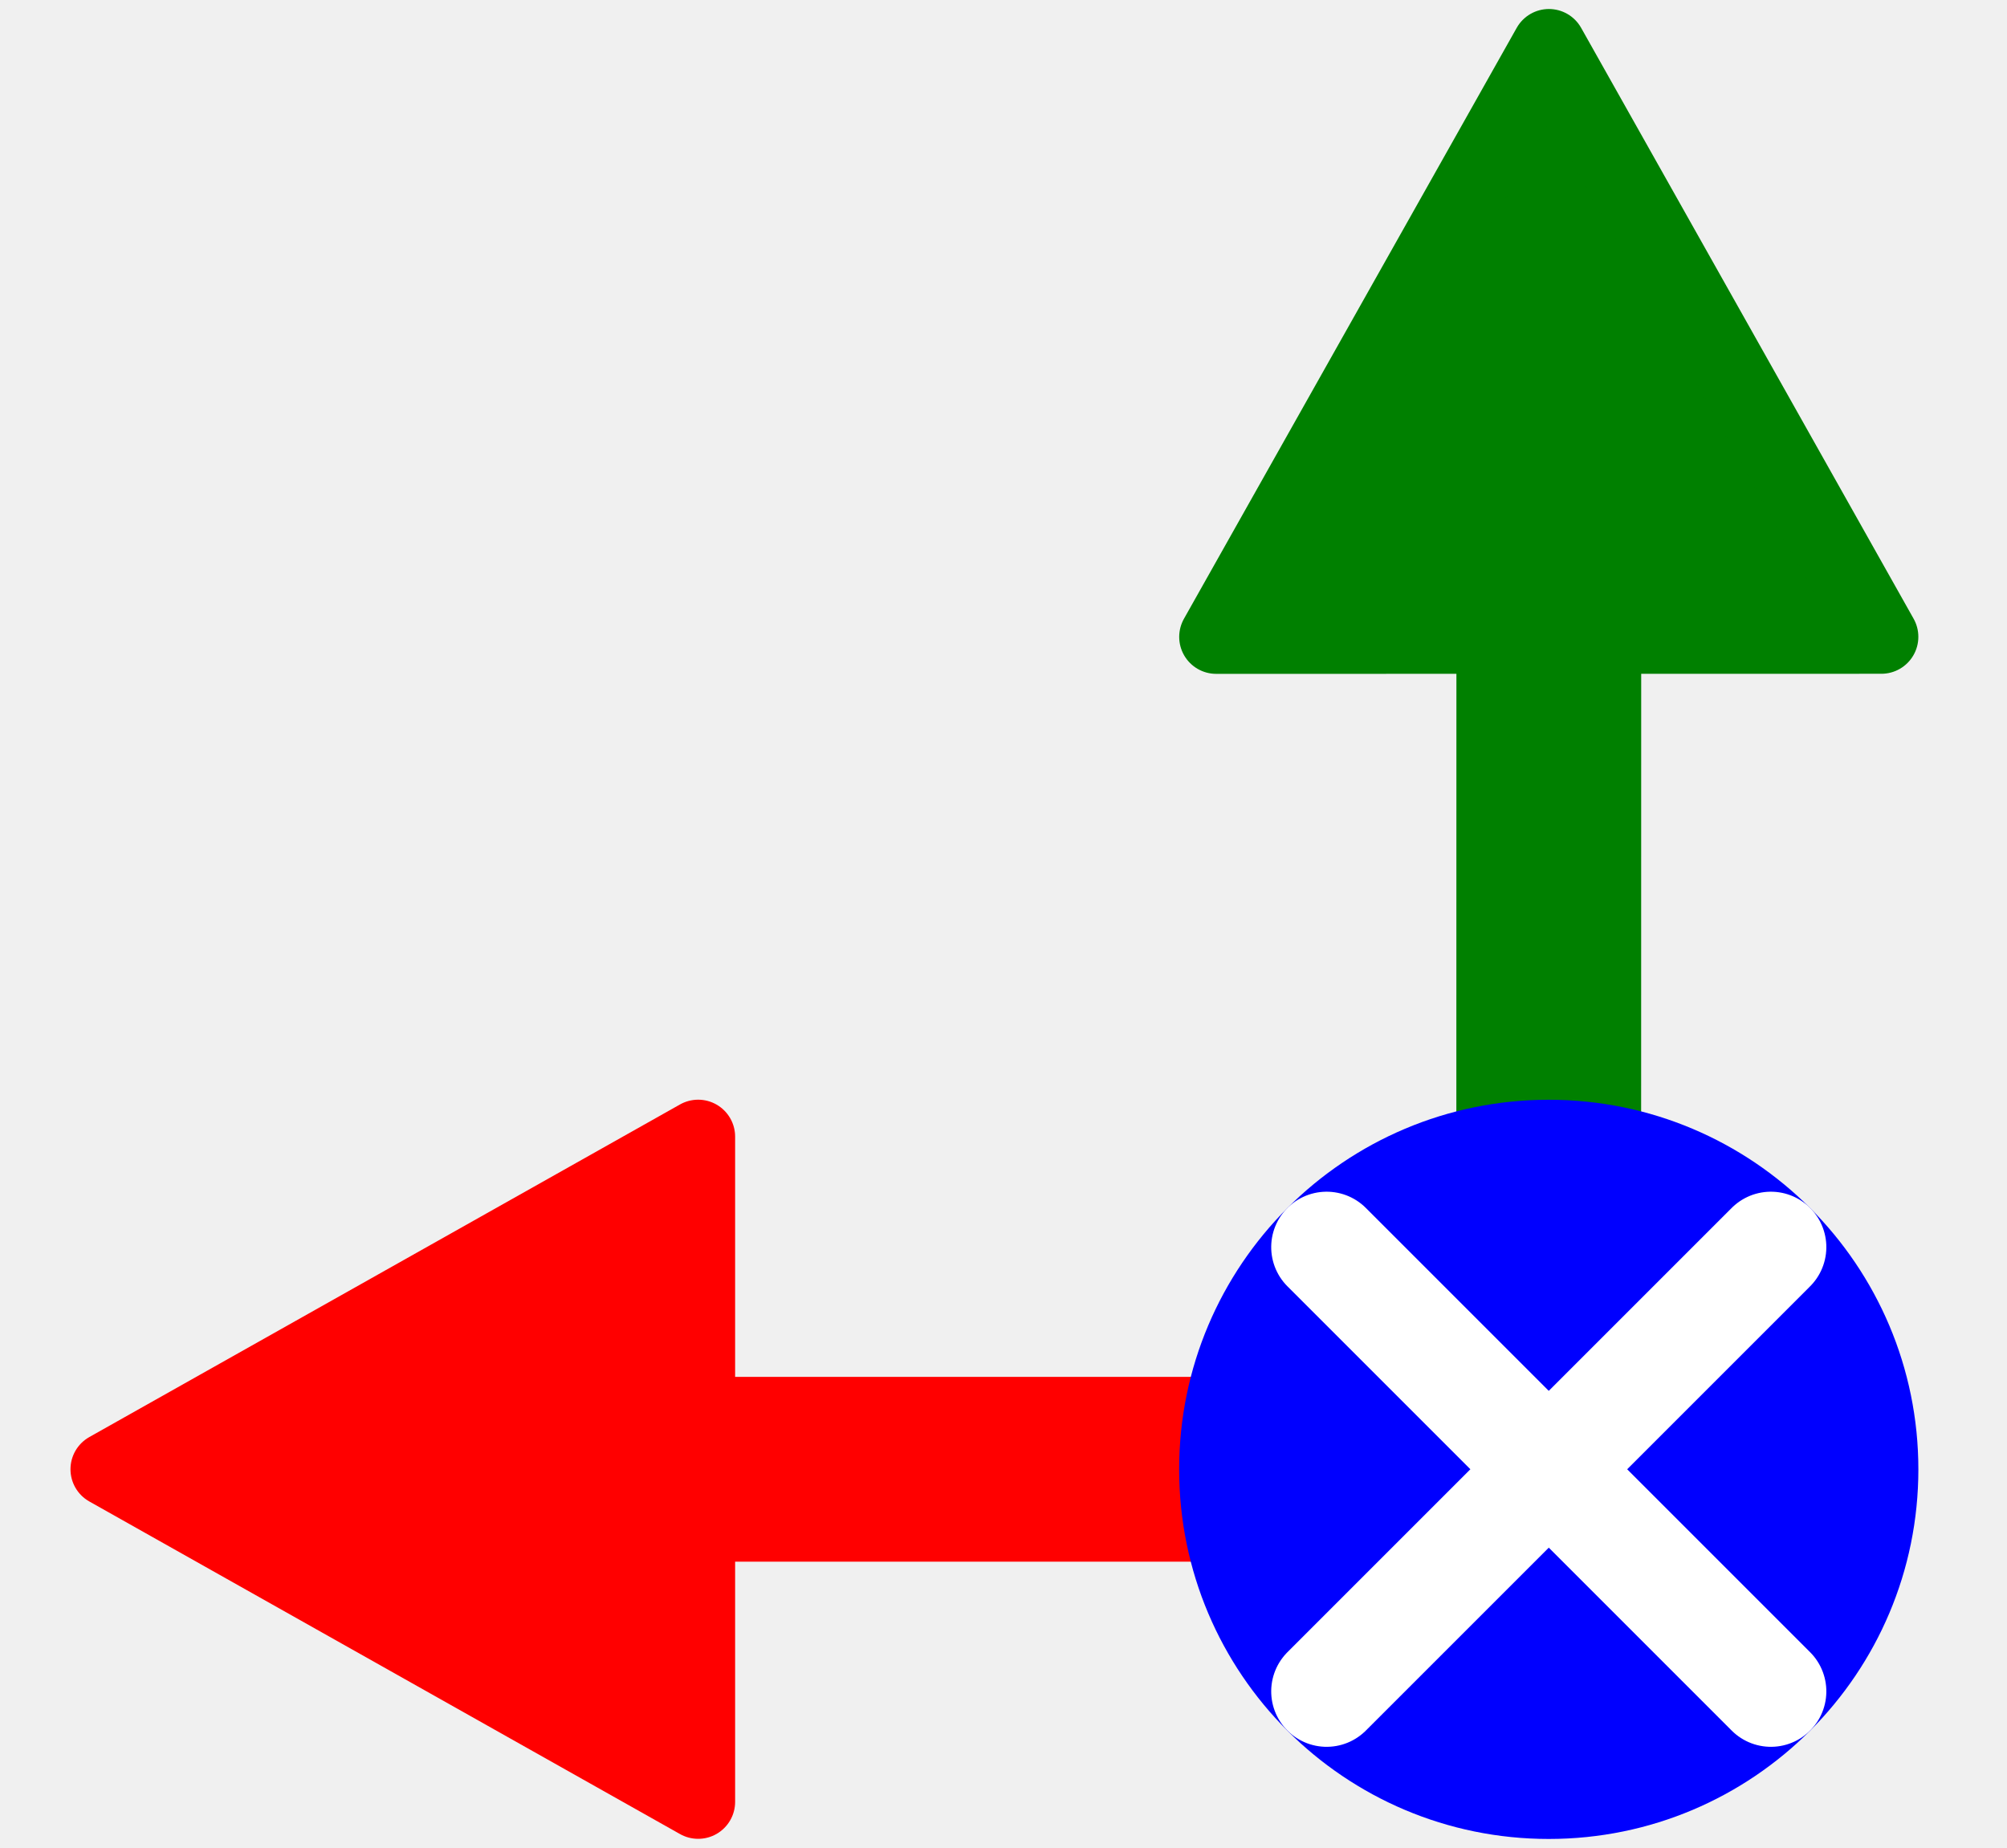
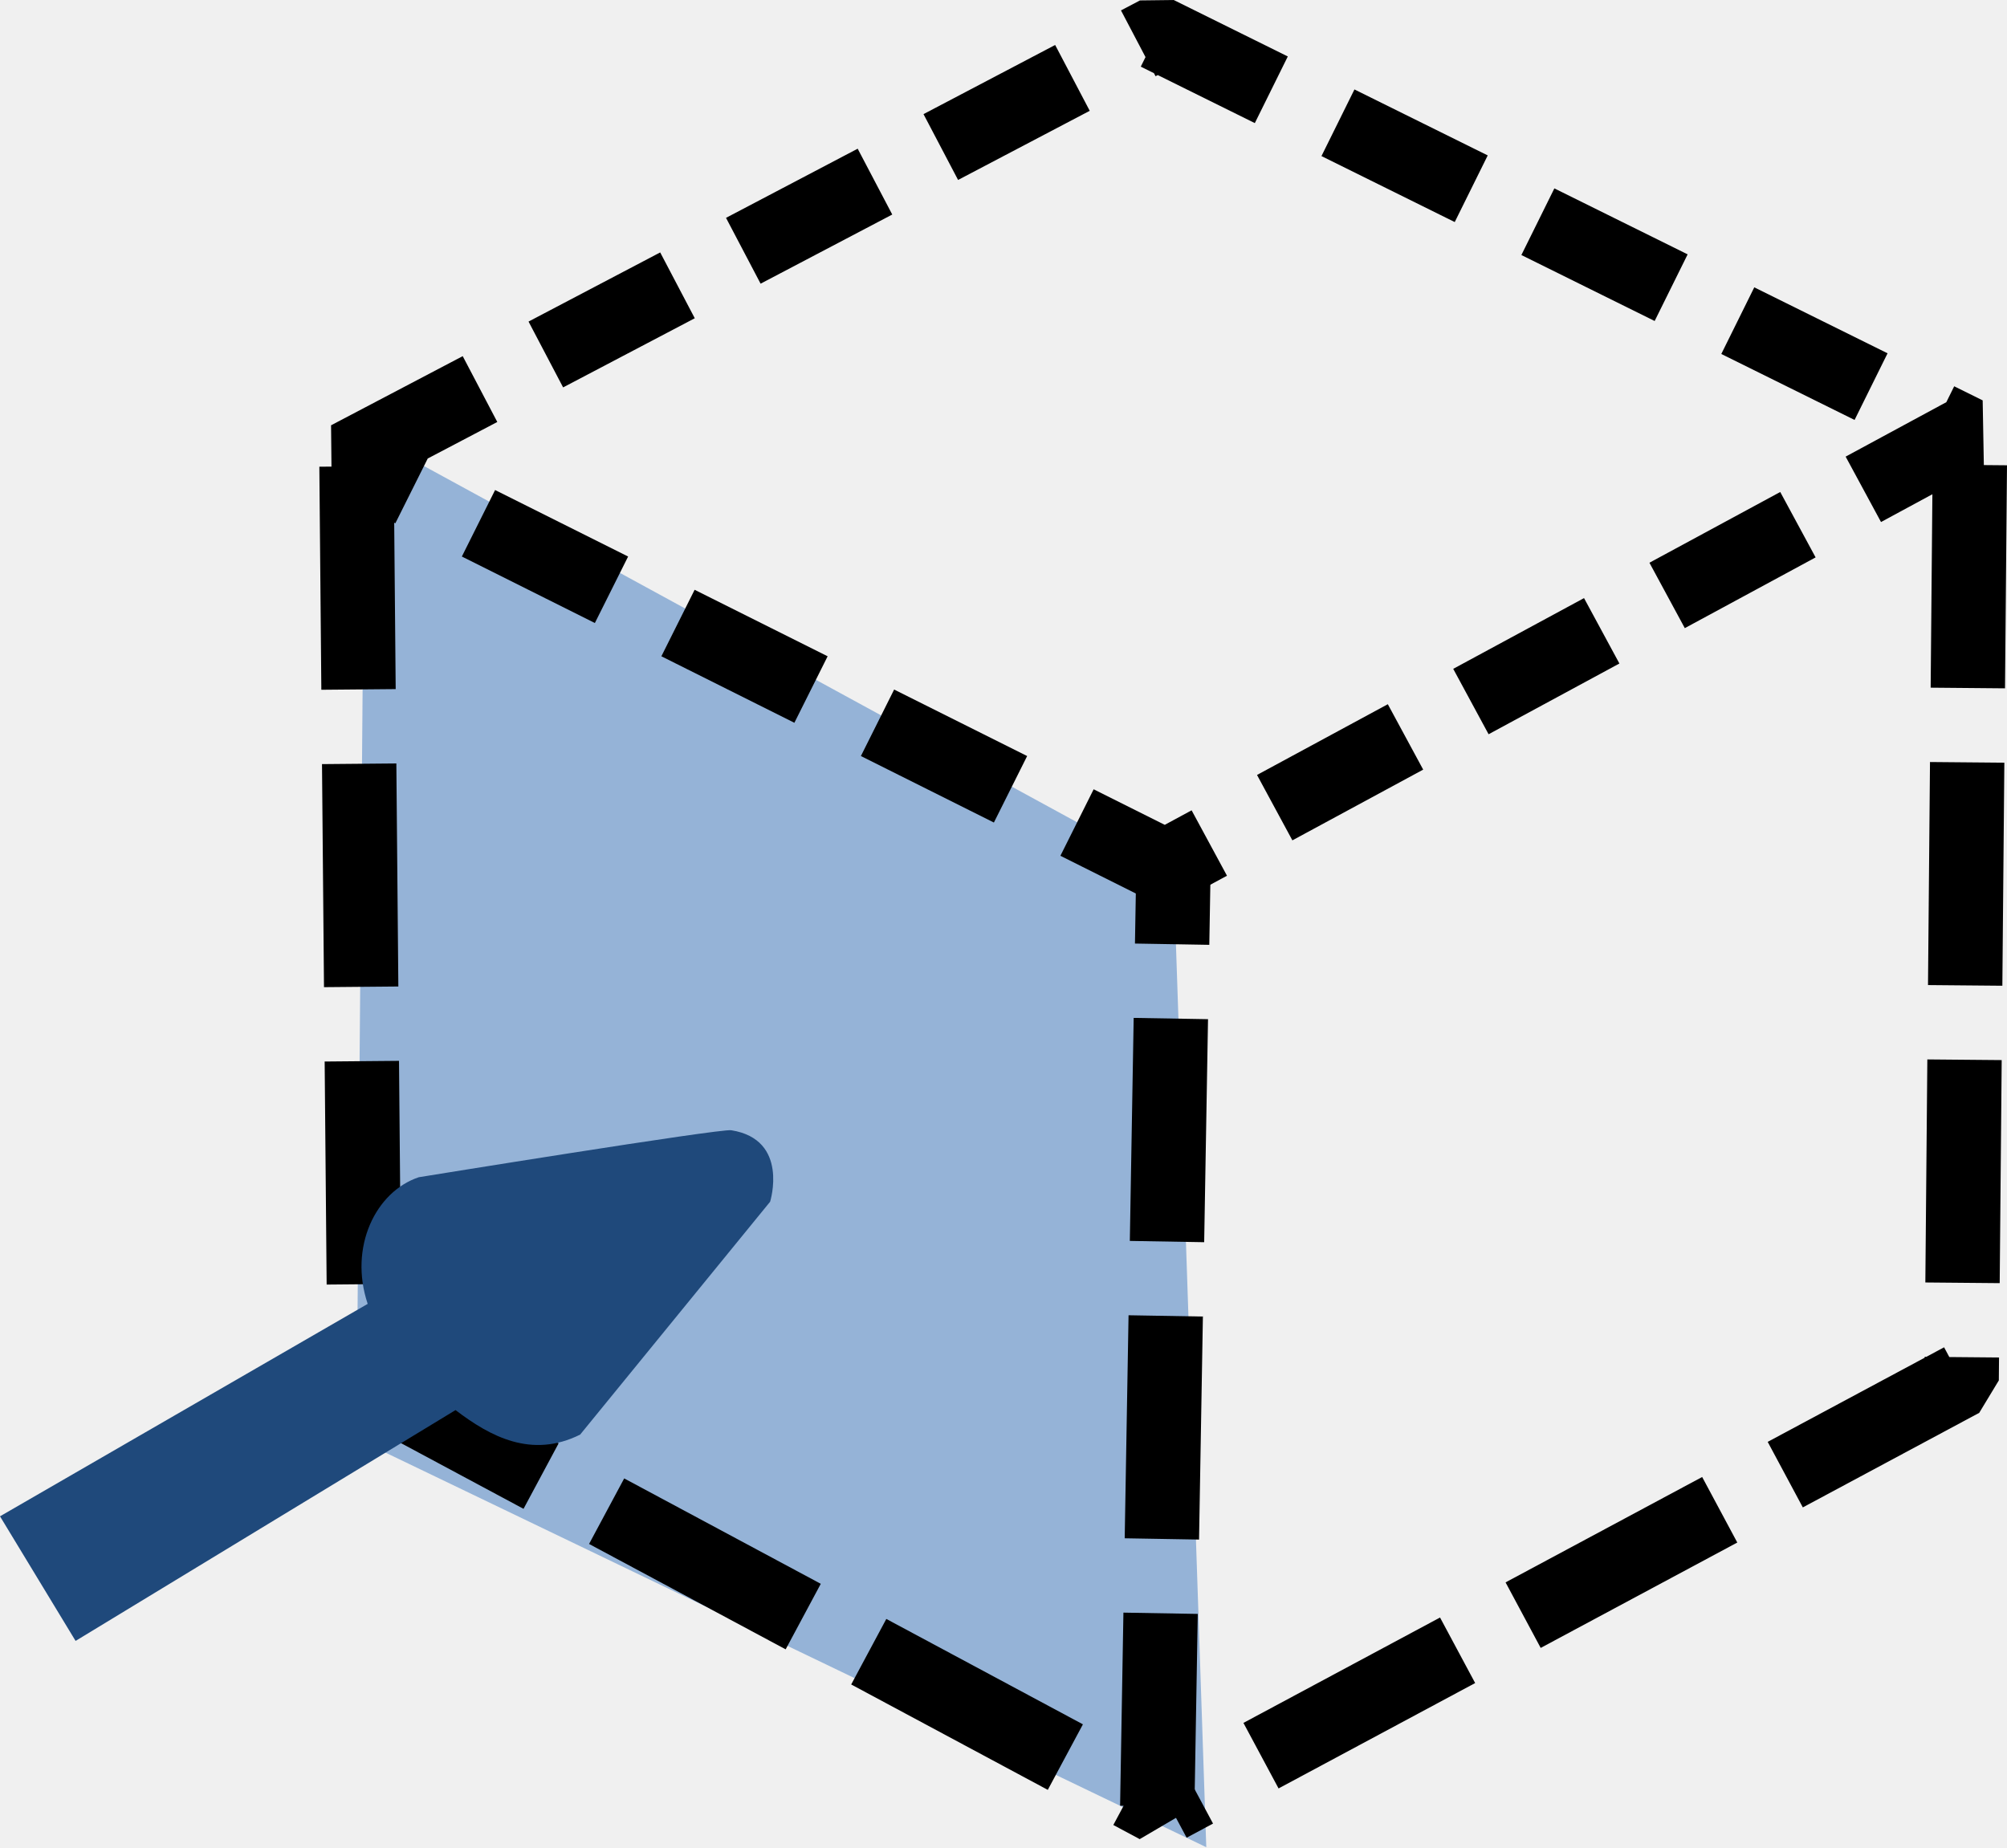
- <svg xmlns="http://www.w3.org/2000/svg" width="15.326mm" height="14.111mm" viewBox="0 0 54.306 50" id="svg2" version="1.1">
+ <svg xmlns="http://www.w3.org/2000/svg" version="1.1" id="svg2" viewBox="0 0 54.324 50" height="14.111mm" width="15.331mm">
  <defs id="defs4">
-     <marker orient="auto" refY="0" refX="0" id="marker4463" style="overflow:visible">
-       <path id="path4465" d="M 0,0 5,-5 -12.5,0 5,5 0,0 Z" style="fill:#000000;fill-opacity:1;fill-rule:evenodd;stroke:#000000;stroke-width:1pt;stroke-opacity:1" transform="matrix(0.8,0,0,0.8,10,0)" />
+     <marker style="overflow:visible" id="marker4463" refX="0" refY="0" orient="auto">
+       <path transform="matrix(0.8,0,0,0.8,10,0)" style="fill:#000000;fill-opacity:1;fill-rule:evenodd;stroke:#000000;stroke-width:1pt;stroke-opacity:1" d="M 0,0 5,-5 -12.5,0 5,5 0,0 Z" id="path4465" />
    </marker>
-     <marker orient="auto" refY="0" refX="0" id="Arrow1Lend" style="overflow:visible">
-       <path id="path4164" d="M 0,0 5,-5 -12.5,0 5,5 0,0 Z" style="fill:#000000;fill-opacity:1;fill-rule:evenodd;stroke:#000000;stroke-width:1pt;stroke-opacity:1" transform="matrix(-0.8,0,0,-0.8,-10,0)" />
+     <marker style="overflow:visible" id="Arrow1Lend" refX="0" refY="0" orient="auto">
+       <path transform="matrix(-0.8,0,0,-0.8,-10,0)" style="fill:#000000;fill-opacity:1;fill-rule:evenodd;stroke:#000000;stroke-width:1pt;stroke-opacity:1" d="M 0,0 5,-5 -12.5,0 5,5 0,0 Z" id="path4164" />
    </marker>
-     <marker orient="auto" refY="0" refX="0" id="Arrow1Lstart" style="overflow:visible">
-       <path id="path4161" d="M 0,0 5,-5 -12.5,0 5,5 0,0 Z" style="fill:#000000;fill-opacity:1;fill-rule:evenodd;stroke:#000000;stroke-width:1pt;stroke-opacity:1" transform="matrix(0.8,0,0,0.8,10,0)" />
+     <marker style="overflow:visible" id="Arrow1Lstart" refX="0" refY="0" orient="auto">
+       <path transform="matrix(0.8,0,0,0.8,10,0)" style="fill:#000000;fill-opacity:1;fill-rule:evenodd;stroke:#000000;stroke-width:1pt;stroke-opacity:1" d="M 0,0 5,-5 -12.5,0 5,5 0,0 Z" id="path4161" />
    </marker>
  </defs>
-   <g id="layer1" transform="translate(-197.786,-559.505)">
-     <g id="g5362" transform="matrix(0,-1,1,0,-359.8119,809.1982)">
-       <path id="path3013" d="m 209.937,572.4 0,29.2" style="fill:#ff0000;stroke:#ff0000;stroke-width:5;stroke-linecap:round;stroke-linejoin:miter;stroke-miterlimit:4;stroke-opacity:1;stroke-dasharray:none" />
-       <path id="path3837" d="m 218.937,576.489 -9,0 -9,0 4.5,-7.992 4.5,-7.992 4.5,7.992 z" style="fill:#ff0000;fill-opacity:1;stroke:#ff0000;stroke-width:2;stroke-linecap:round;stroke-linejoin:round;stroke-miterlimit:4;stroke-opacity:1;stroke-dasharray:none" />
-       <path id="path3013-7-4" d="m 210.343,599.503 29.207,0.004" style="fill:#008000;stroke:#008000;stroke-width:5;stroke-linecap:round;stroke-linejoin:miter;stroke-miterlimit:4;stroke-opacity:1;stroke-dasharray:none" />
-       <path id="path3837-9" d="m 232.462,608.505 -0.001,-9 -0.001,-9 7.995,4.502 7.995,4.502 -7.994,4.499 z" style="fill:#008000;fill-opacity:1;stroke:#008000;stroke-width:2;stroke-linecap:round;stroke-linejoin:round;stroke-miterlimit:4;stroke-opacity:1;stroke-dasharray:none" />
-       <path transform="matrix(3.36,0,0,3.36,139.7371,564.7051)" d="m 23.571,10.357 c 0,1.479 -1.199,2.679 -2.679,2.679 -1.479,0 -2.679,-1.199 -2.679,-2.679 0,-1.479 1.199,-2.679 2.679,-2.679 1.479,0 2.679,1.199 2.679,2.679 z" id="path4007" style="fill:#0000ff;fill-opacity:1;stroke:#0000ff;stroke-width:0.595;stroke-linecap:round;stroke-linejoin:round;stroke-miterlimit:4;stroke-opacity:1;stroke-dasharray:none;stroke-dashoffset:0" />
-       <g transform="matrix(0.7071068,0.7071068,-0.7071068,0.7071068,485.4032,27.14301)" id="g5291">
-         <path style="fill:#ffffff;fill-opacity:1;stroke:#ffffff;stroke-width:3;stroke-linecap:round;stroke-linejoin:miter;stroke-miterlimit:4;stroke-opacity:1;stroke-dasharray:none" d="m 218.437,599.505 c -17,0 -17,0 -17,0" id="path4539-4" />
-         <path style="fill:#ffffff;fill-opacity:1;stroke:#ffffff;stroke-width:3;stroke-linecap:round;stroke-linejoin:miter;stroke-miterlimit:4;stroke-opacity:1;stroke-dasharray:none" d="m 209.937,608.005 c 0,-17 0,-17 0,-17" id="path4539-4-5" />
-       </g>
-     </g>
+   <g id="layer1" transform="matrix(0.1548139,0,0,0.1548139,-21.97624,-44.35987)">
+     <path id="path5158" d="m 347.143,439.505 -141.429,-77.143 -1.429,175.714 148.571,71.429 z" style="fill:#95b3d7;fill-opacity:1;fill-rule:evenodd;stroke:none;stroke-width:1px;stroke-linecap:butt;stroke-linejoin:bevel;stroke-opacity:1" />
+     <path id="path3347" d="m 202.857,366.648 141.429,-74.286 141.429,70 -140,75.714 z" style="opacity:1;fill:none;fill-opacity:1;fill-rule:evenodd;stroke:#000000;stroke-width:13;stroke-linecap:butt;stroke-linejoin:bevel;stroke-miterlimit:4;stroke-dasharray:26, 13;stroke-dashoffset:0;stroke-opacity:1" />
+     <path id="path4149" d="m 204.286,368.076 1.429,160 138.571,74.286 2.857,-165.714" style="fill:none;fill-rule:evenodd;stroke:#000000;stroke-width:13;stroke-linecap:butt;stroke-linejoin:bevel;stroke-miterlimit:4;stroke-dasharray:39, 13;stroke-dashoffset:0;stroke-opacity:1" />
+     <path id="path5153" d="m 155.167,573.434 -13.214,-21.786 64.286,-37.143 c -3.327,-9.925 1.391,-19.617 8.929,-22.143 0,0 52.857,-8.571 54.643,-8.214 10.194,1.622 6.786,12.5 6.786,12.5 l -33.214,40.714 c -8.474,4.227 -15.694,0.361 -21.786,-4.286 z" style="fill:#1f497b;fill-opacity:1;fill-rule:evenodd;stroke:none;stroke-width:1px;stroke-linecap:butt;stroke-linejoin:bevel;stroke-opacity:1" />
+     <path id="path4149-9" d="M 486.352,367.827 484.923,527.827 346.352,602.113" style="fill:none;fill-rule:evenodd;stroke:#000000;stroke-width:13;stroke-linecap:butt;stroke-linejoin:bevel;stroke-miterlimit:4;stroke-dasharray:39, 13;stroke-dashoffset:0;stroke-opacity:1" />
  </g>
</svg>
